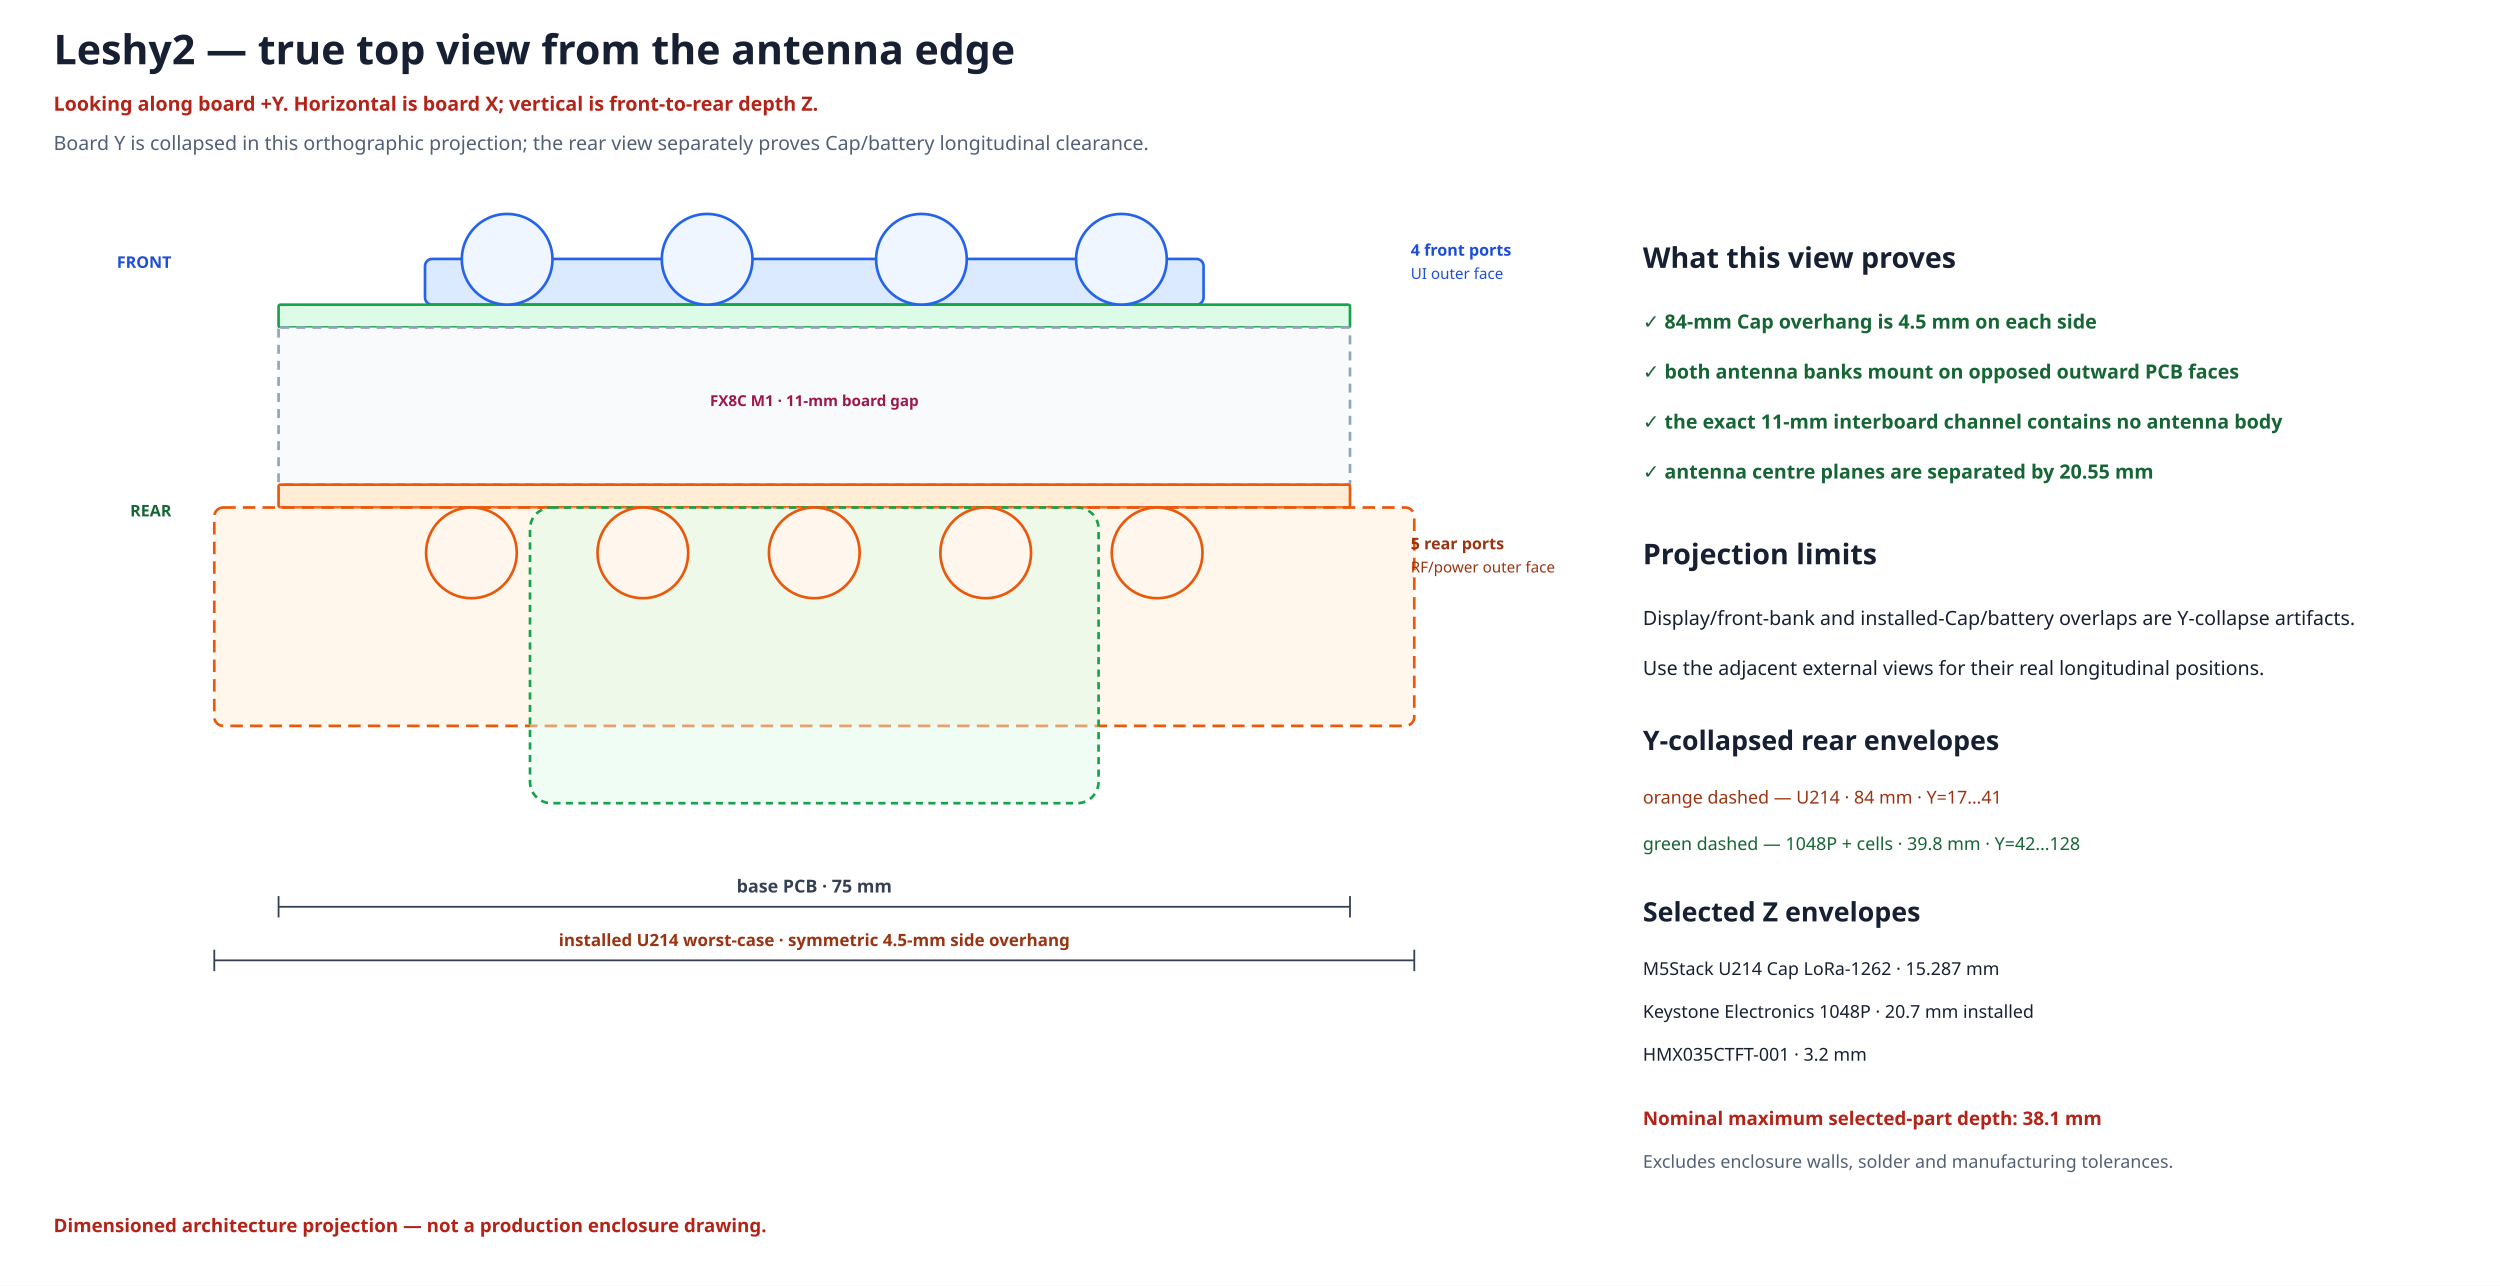
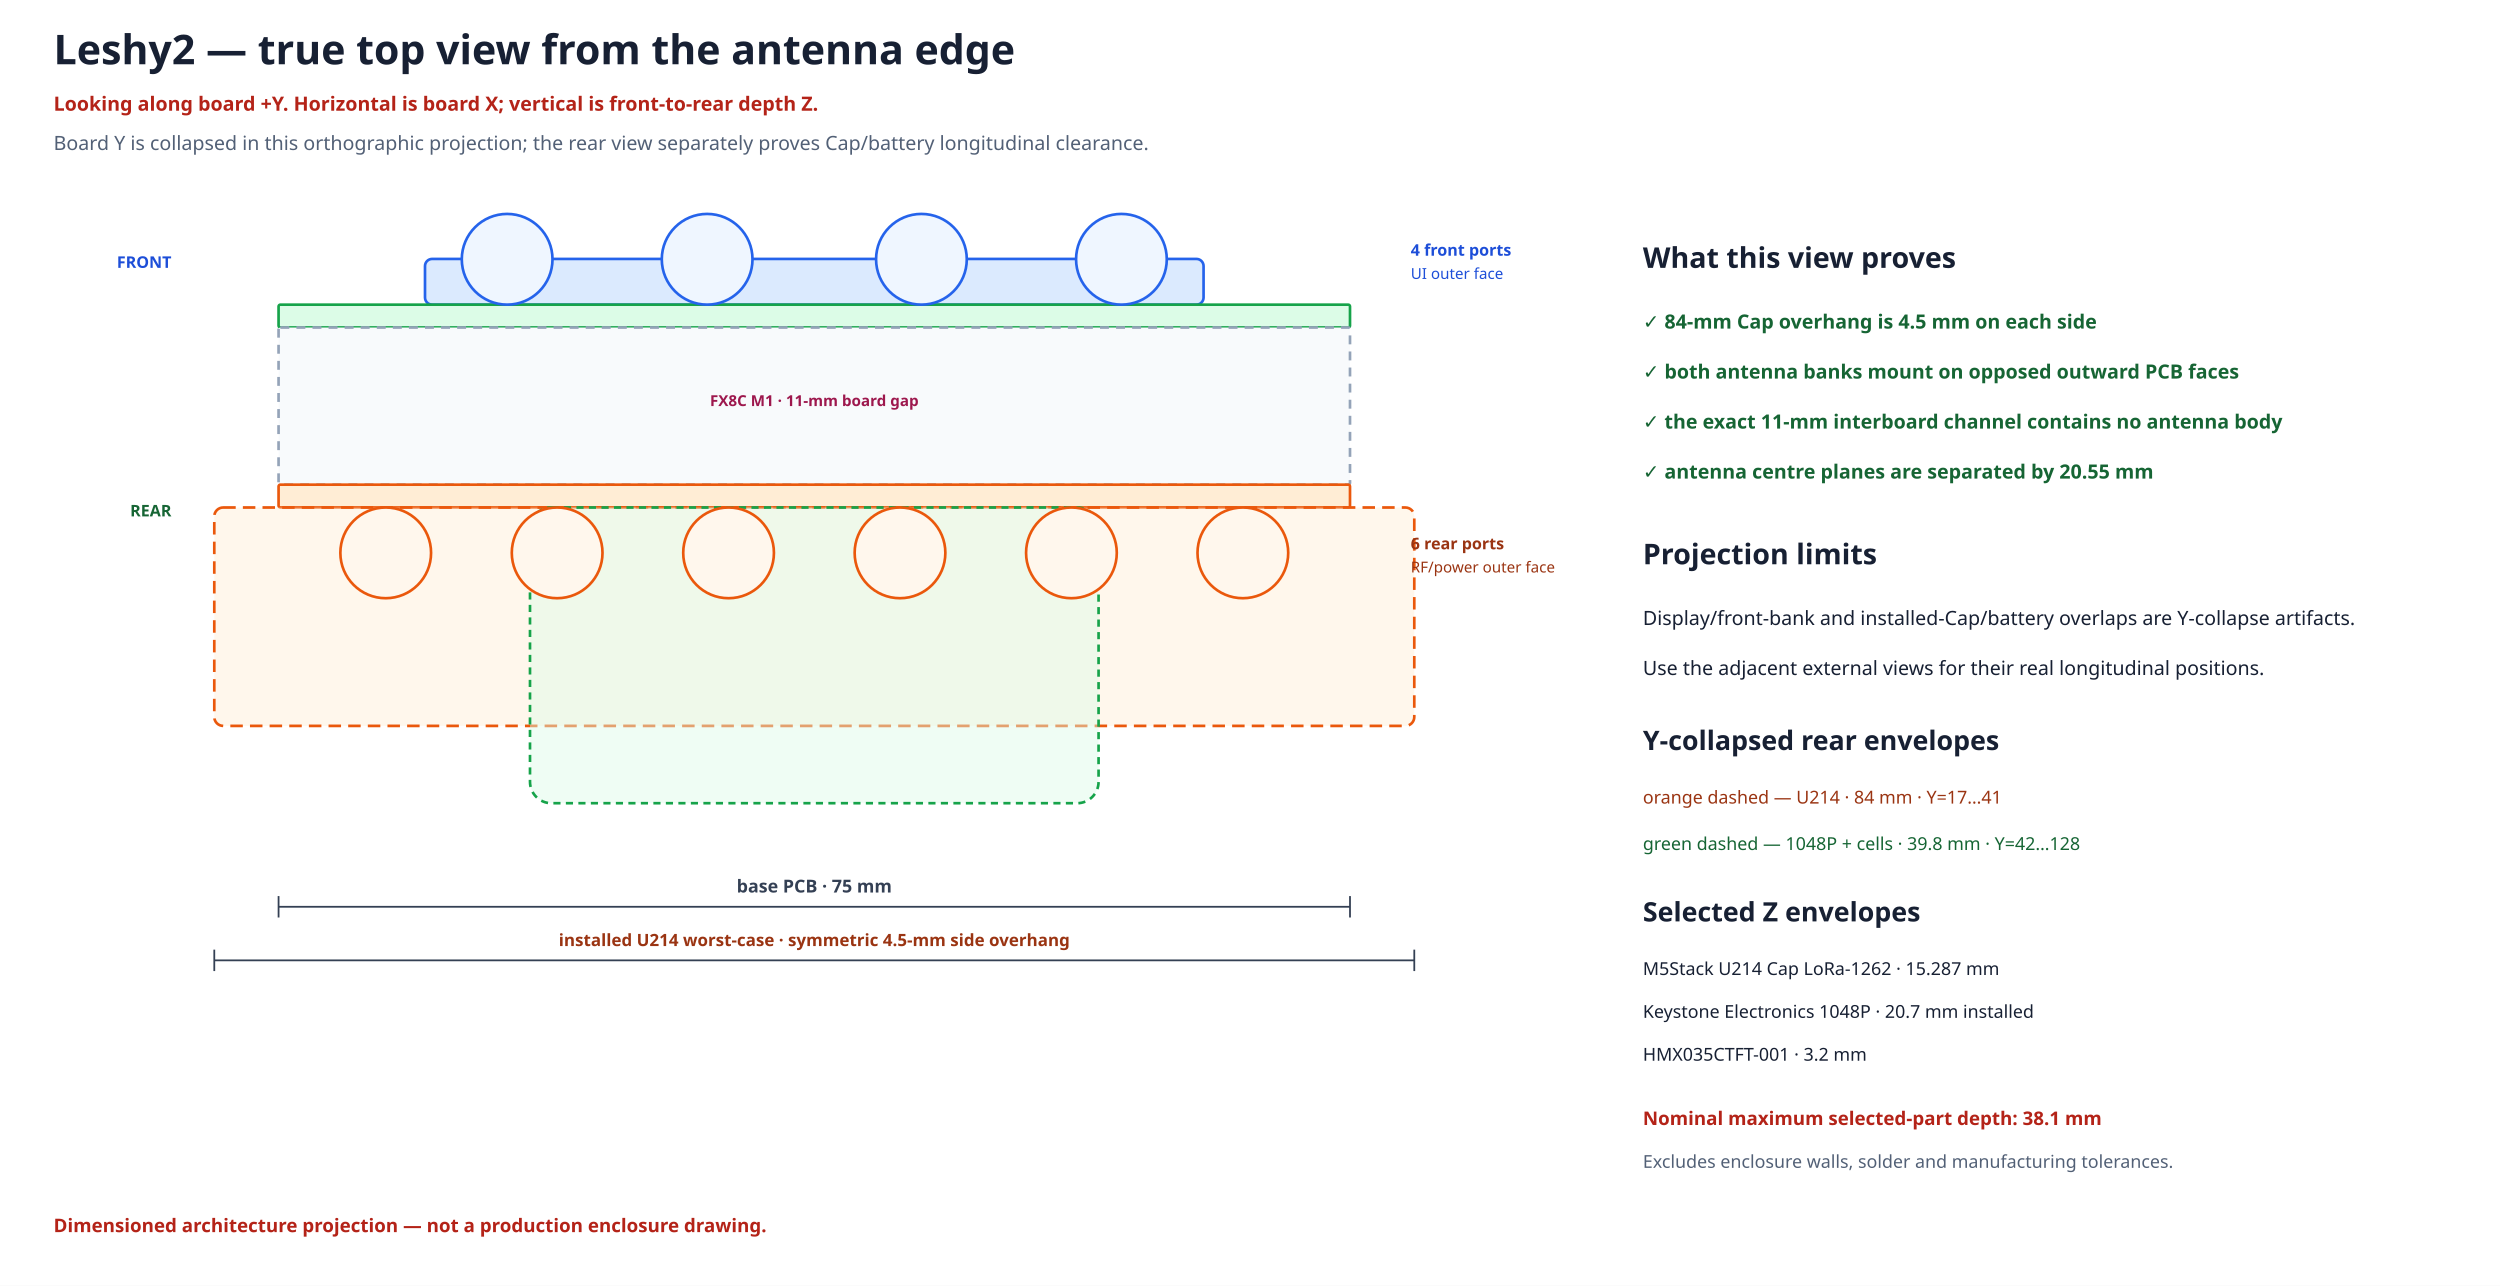
<svg xmlns="http://www.w3.org/2000/svg" width="1400" height="720" viewBox="0 0 1400 720" data-view="top-edge" data-look-direction="antenna-edge-to-bottom" data-rf-mounting="opposed-outer-faces" data-x-scale-px-per-mm="8.0" data-z-scale-px-per-mm="8.0">
  <rect width="100%" height="100%" fill="#ffffff" />
  <text x="30.0" y="36.0" font-family="sans-serif" font-size="23" font-weight="bold" text-anchor="start" fill="#172033">Leshy2 — true top view from the antenna edge</text>
  <text x="30.0" y="62.0" font-family="sans-serif" font-size="11" font-weight="bold" text-anchor="start" fill="#b42318">Looking along board +Y. Horizontal is board X; vertical is front-to-rear depth Z.</text>
  <text x="30.0" y="84.0" font-family="sans-serif" font-size="11" font-weight="normal" text-anchor="start" fill="#526076">Board Y is collapsed in this orthographic projection; the rear view separately proves Cap/battery longitudinal clearance.</text>
  <text x="96.0" y="150.0" font-family="sans-serif" font-size="9" font-weight="bold" text-anchor="end" fill="#1d4ed8">FRONT</text>
  <text x="96.0" y="289.2" font-family="sans-serif" font-size="9" font-weight="bold" text-anchor="end" fill="#166534">REAR</text>
  <rect x="238.0" y="145.0" width="436.0" height="25.6" rx="4" fill="#dbeafe" stroke="#2563eb" stroke-width="1.5" data-instance="display" />
  <rect x="156.0" y="170.6" width="600.0" height="12.8" rx="1" fill="#dcfce7" stroke="#16a34a" stroke-width="1.5" data-instance="ui-pcb" />
  <rect x="156.0" y="183.4" width="600.0" height="88.0" rx="1" fill="#f8fafc" stroke="#94a3b8" stroke-width="1.5" stroke-dasharray="5 4" data-board-gap-mm="11" data-antenna-bodies="none" />
  <rect x="156.0" y="271.4" width="600.0" height="12.8" rx="1" fill="#ffedd5" stroke="#ea580c" stroke-width="1.5" data-instance="rf-pcb" />
  <text x="456.0" y="227.4" font-family="sans-serif" font-size="8.5" font-weight="bold" text-anchor="middle" fill="#9d174d">FX8C M1 · 11-mm board gap</text>
  <g id="top-edge-rear-envelopes" data-y-collapsed="true">
    <rect x="120.0" y="284.2" width="672.0" height="122.3" rx="5" fill="#ffedd5" stroke="#ea580c" stroke-width="1.5" stroke-dasharray="7 4" fill-opacity="0.45" data-instance="u214" />
    <rect x="296.8" y="284.2" width="318.4" height="165.6" rx="12" fill="#dcfce7" stroke="#16a34a" stroke-width="1.5" stroke-dasharray="4 3" fill-opacity="0.45" data-instance="pack-holder" />
  </g>
  <g id="front-antenna-bank" data-count="4" data-mount-face="ui-pcb-outer">
    <ellipse cx="284.0" cy="145.2" rx="25.4" ry="25.4" fill="#eff6ff" stroke="#2563eb" stroke-width="1.5" data-path="S3-2G4" />
    <ellipse cx="396.0" cy="145.2" rx="25.4" ry="25.4" fill="#eff6ff" stroke="#2563eb" stroke-width="1.5" data-path="RX-FM/SW" />
    <ellipse cx="516.0" cy="145.2" rx="25.4" ry="25.4" fill="#eff6ff" stroke="#2563eb" stroke-width="1.5" data-path="RX-AM/LW" />
    <ellipse cx="628.0" cy="145.2" rx="25.4" ry="25.4" fill="#eff6ff" stroke="#2563eb" stroke-width="1.5" data-path="C5-2G4/5" />
  </g>
-   <g id="rear-antenna-bank" data-count="5" data-mount-face="rf-pcb-outer">
-     <ellipse cx="264.0" cy="309.6" rx="25.4" ry="25.4" fill="#fff7ed" stroke="#ea580c" stroke-width="1.5" data-path="N24-0" />
-     <ellipse cx="360.0" cy="309.6" rx="25.4" ry="25.4" fill="#fff7ed" stroke="#ea580c" stroke-width="1.5" data-path="CC-SUB" />
-     <ellipse cx="456.0" cy="309.6" rx="25.4" ry="25.4" fill="#fff7ed" stroke="#ea580c" stroke-width="1.5" data-path="N24-1" />
-     <ellipse cx="552.0" cy="309.6" rx="25.4" ry="25.4" fill="#fff7ed" stroke="#ea580c" stroke-width="1.5" data-path="VOICE-V/U" />
-     <ellipse cx="648.0" cy="309.6" rx="25.4" ry="25.4" fill="#fff7ed" stroke="#ea580c" stroke-width="1.5" data-path="N24-2" />
+   <g id="rear-antenna-bank" data-count="6" data-mount-face="rf-pcb-outer">
+     <ellipse cx="216.0" cy="309.6" rx="25.4" ry="25.4" fill="#fff7ed" stroke="#ea580c" stroke-width="1.5" data-path="N24-0" />
+     <ellipse cx="312.0" cy="309.6" rx="25.4" ry="25.4" fill="#fff7ed" stroke="#ea580c" stroke-width="1.5" data-path="CC-SUB" />
+     <ellipse cx="408.0" cy="309.6" rx="25.4" ry="25.4" fill="#fff7ed" stroke="#ea580c" stroke-width="1.5" data-path="N24-1" />
+     <ellipse cx="504.0" cy="309.6" rx="25.4" ry="25.4" fill="#fff7ed" stroke="#ea580c" stroke-width="1.5" data-path="VOICE-VHF" />
+     <ellipse cx="600.0" cy="309.6" rx="25.4" ry="25.4" fill="#fff7ed" stroke="#ea580c" stroke-width="1.5" data-path="VOICE-UHF" />
+     <ellipse cx="696.0" cy="309.6" rx="25.4" ry="25.4" fill="#fff7ed" stroke="#ea580c" stroke-width="1.5" data-path="N24-2" />
  </g>
  <text x="790.0" y="143.2" font-family="sans-serif" font-size="9" font-weight="bold" text-anchor="start" fill="#1d4ed8">4 front ports</text>
  <text x="790.0" y="156.2" font-family="sans-serif" font-size="8.5" font-weight="normal" text-anchor="start" fill="#1d4ed8">UI outer face</text>
-   <text x="790.0" y="307.6" font-family="sans-serif" font-size="9" font-weight="bold" text-anchor="start" fill="#9a3412">5 rear ports</text>
+   <text x="790.0" y="307.6" font-family="sans-serif" font-size="9" font-weight="bold" text-anchor="start" fill="#9a3412">6 rear ports</text>
  <text x="790.0" y="320.6" font-family="sans-serif" font-size="8.5" font-weight="normal" text-anchor="start" fill="#9a3412">RF/power outer face</text>
  <line x1="156.0" y1="507.8" x2="756.0" y2="507.8" stroke="#344054" />
  <line x1="156.0" y1="501.8" x2="156.0" y2="513.8" stroke="#344054" />
  <line x1="756.0" y1="501.8" x2="756.0" y2="513.8" stroke="#344054" />
  <text x="456.0" y="499.8" font-family="sans-serif" font-size="10" font-weight="bold" text-anchor="middle" fill="#344054">base PCB · 75 mm</text>
  <line x1="120.0" y1="537.8" x2="792.0" y2="537.8" stroke="#344054" />
  <line x1="120.0" y1="531.8" x2="120.0" y2="543.8" stroke="#344054" />
  <line x1="792.0" y1="531.8" x2="792.0" y2="543.8" stroke="#344054" />
  <text x="456.0" y="529.8" font-family="sans-serif" font-size="9.5" font-weight="bold" text-anchor="middle" fill="#9a3412">installed U214 worst-case · symmetric 4.5-mm side overhang</text>
  <text x="920.0" y="150.0" font-family="sans-serif" font-size="16" font-weight="bold" text-anchor="start" fill="#172033">What this view proves</text>
  <text x="920.0" y="184.0" font-family="sans-serif" font-size="11" font-weight="bold" text-anchor="start" fill="#166534">✓ 84-mm Cap overhang is 4.5 mm on each side</text>
  <text x="920.0" y="212.0" font-family="sans-serif" font-size="11" font-weight="bold" text-anchor="start" fill="#166534">✓ both antenna banks mount on opposed outward PCB faces</text>
  <text x="920.0" y="240.0" font-family="sans-serif" font-size="11" font-weight="bold" text-anchor="start" fill="#166534">✓ the exact 11-mm interboard channel contains no antenna body</text>
  <text x="920.0" y="268.0" font-family="sans-serif" font-size="11" font-weight="bold" text-anchor="start" fill="#166534">✓ antenna centre planes are separated by 20.55 mm</text>
  <text x="920.0" y="316.0" font-family="sans-serif" font-size="16" font-weight="bold" text-anchor="start" fill="#172033">Projection limits</text>
  <text x="920.0" y="350.0" font-family="sans-serif" font-size="11" font-weight="normal" text-anchor="start" fill="#172033">Display/front-bank and installed-Cap/battery overlaps are Y-collapse artifacts.</text>
  <text x="920.0" y="378.0" font-family="sans-serif" font-size="11" font-weight="normal" text-anchor="start" fill="#172033">Use the adjacent external views for their real longitudinal positions.</text>
  <text x="920.0" y="420.0" font-family="sans-serif" font-size="15" font-weight="bold" text-anchor="start" fill="#172033">Y-collapsed rear envelopes</text>
  <text x="920.0" y="450.0" font-family="sans-serif" font-size="10" font-weight="normal" text-anchor="start" fill="#9a3412">orange dashed — U214 · 84 mm · Y=17…41</text>
  <text x="920.0" y="476.0" font-family="sans-serif" font-size="10" font-weight="normal" text-anchor="start" fill="#166534">green dashed — 1048P + cells · 39.8 mm · Y=42…128</text>
  <text x="920.0" y="516.0" font-family="sans-serif" font-size="15" font-weight="bold" text-anchor="start" fill="#172033">Selected Z envelopes</text>
  <text x="920.0" y="546.0" font-family="sans-serif" font-size="10" font-weight="normal" text-anchor="start" fill="#172033">M5Stack U214 Cap LoRa-1262 · 15.287 mm</text>
  <text x="920.0" y="570.0" font-family="sans-serif" font-size="10" font-weight="normal" text-anchor="start" fill="#172033">Keystone Electronics 1048P · 20.7 mm installed</text>
  <text x="920.0" y="594.0" font-family="sans-serif" font-size="10" font-weight="normal" text-anchor="start" fill="#172033">HMX035CTFT-001 · 3.2 mm</text>
  <text x="920.0" y="630.0" font-family="sans-serif" font-size="10.5" font-weight="bold" text-anchor="start" fill="#b42318">Nominal maximum selected-part depth: 38.1 mm</text>
  <text x="920.0" y="654.0" font-family="sans-serif" font-size="10" font-weight="normal" text-anchor="start" fill="#526076">Excludes enclosure walls, solder and manufacturing tolerances.</text>
  <text x="30.0" y="690.0" font-family="sans-serif" font-size="10.5" font-weight="bold" text-anchor="start" fill="#b42318">Dimensioned architecture projection — not a production enclosure drawing.</text>
</svg>
